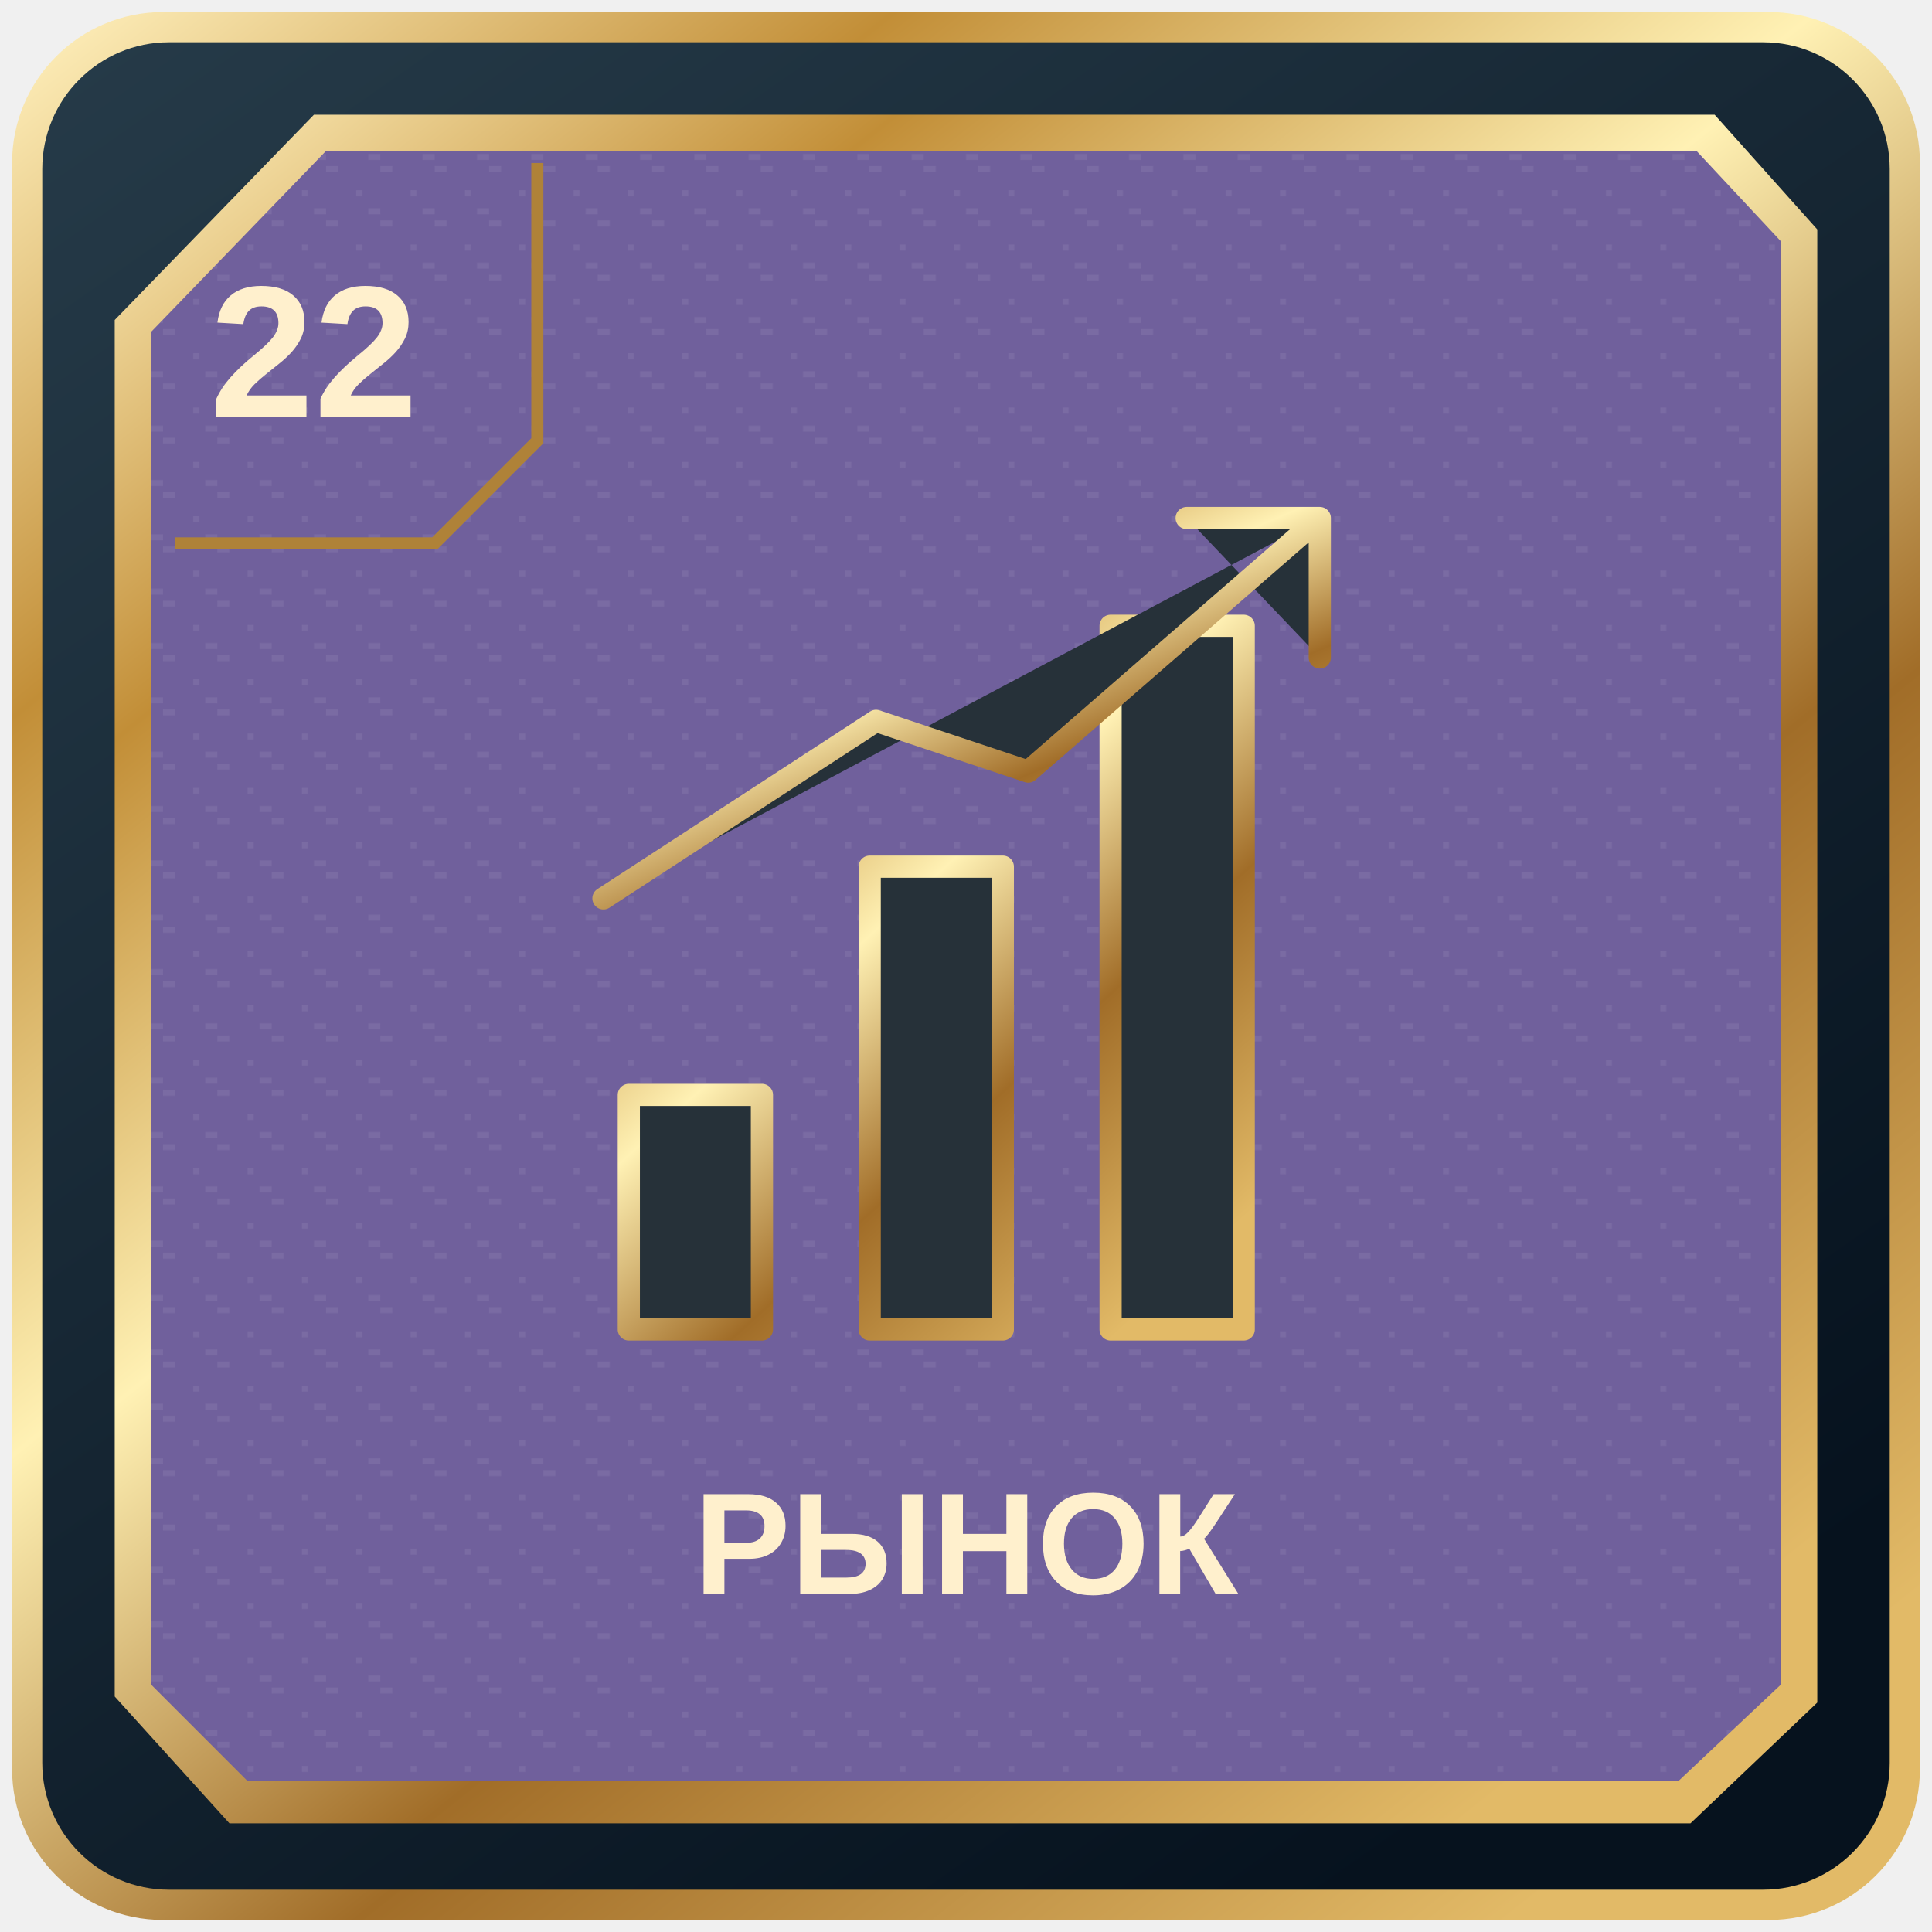
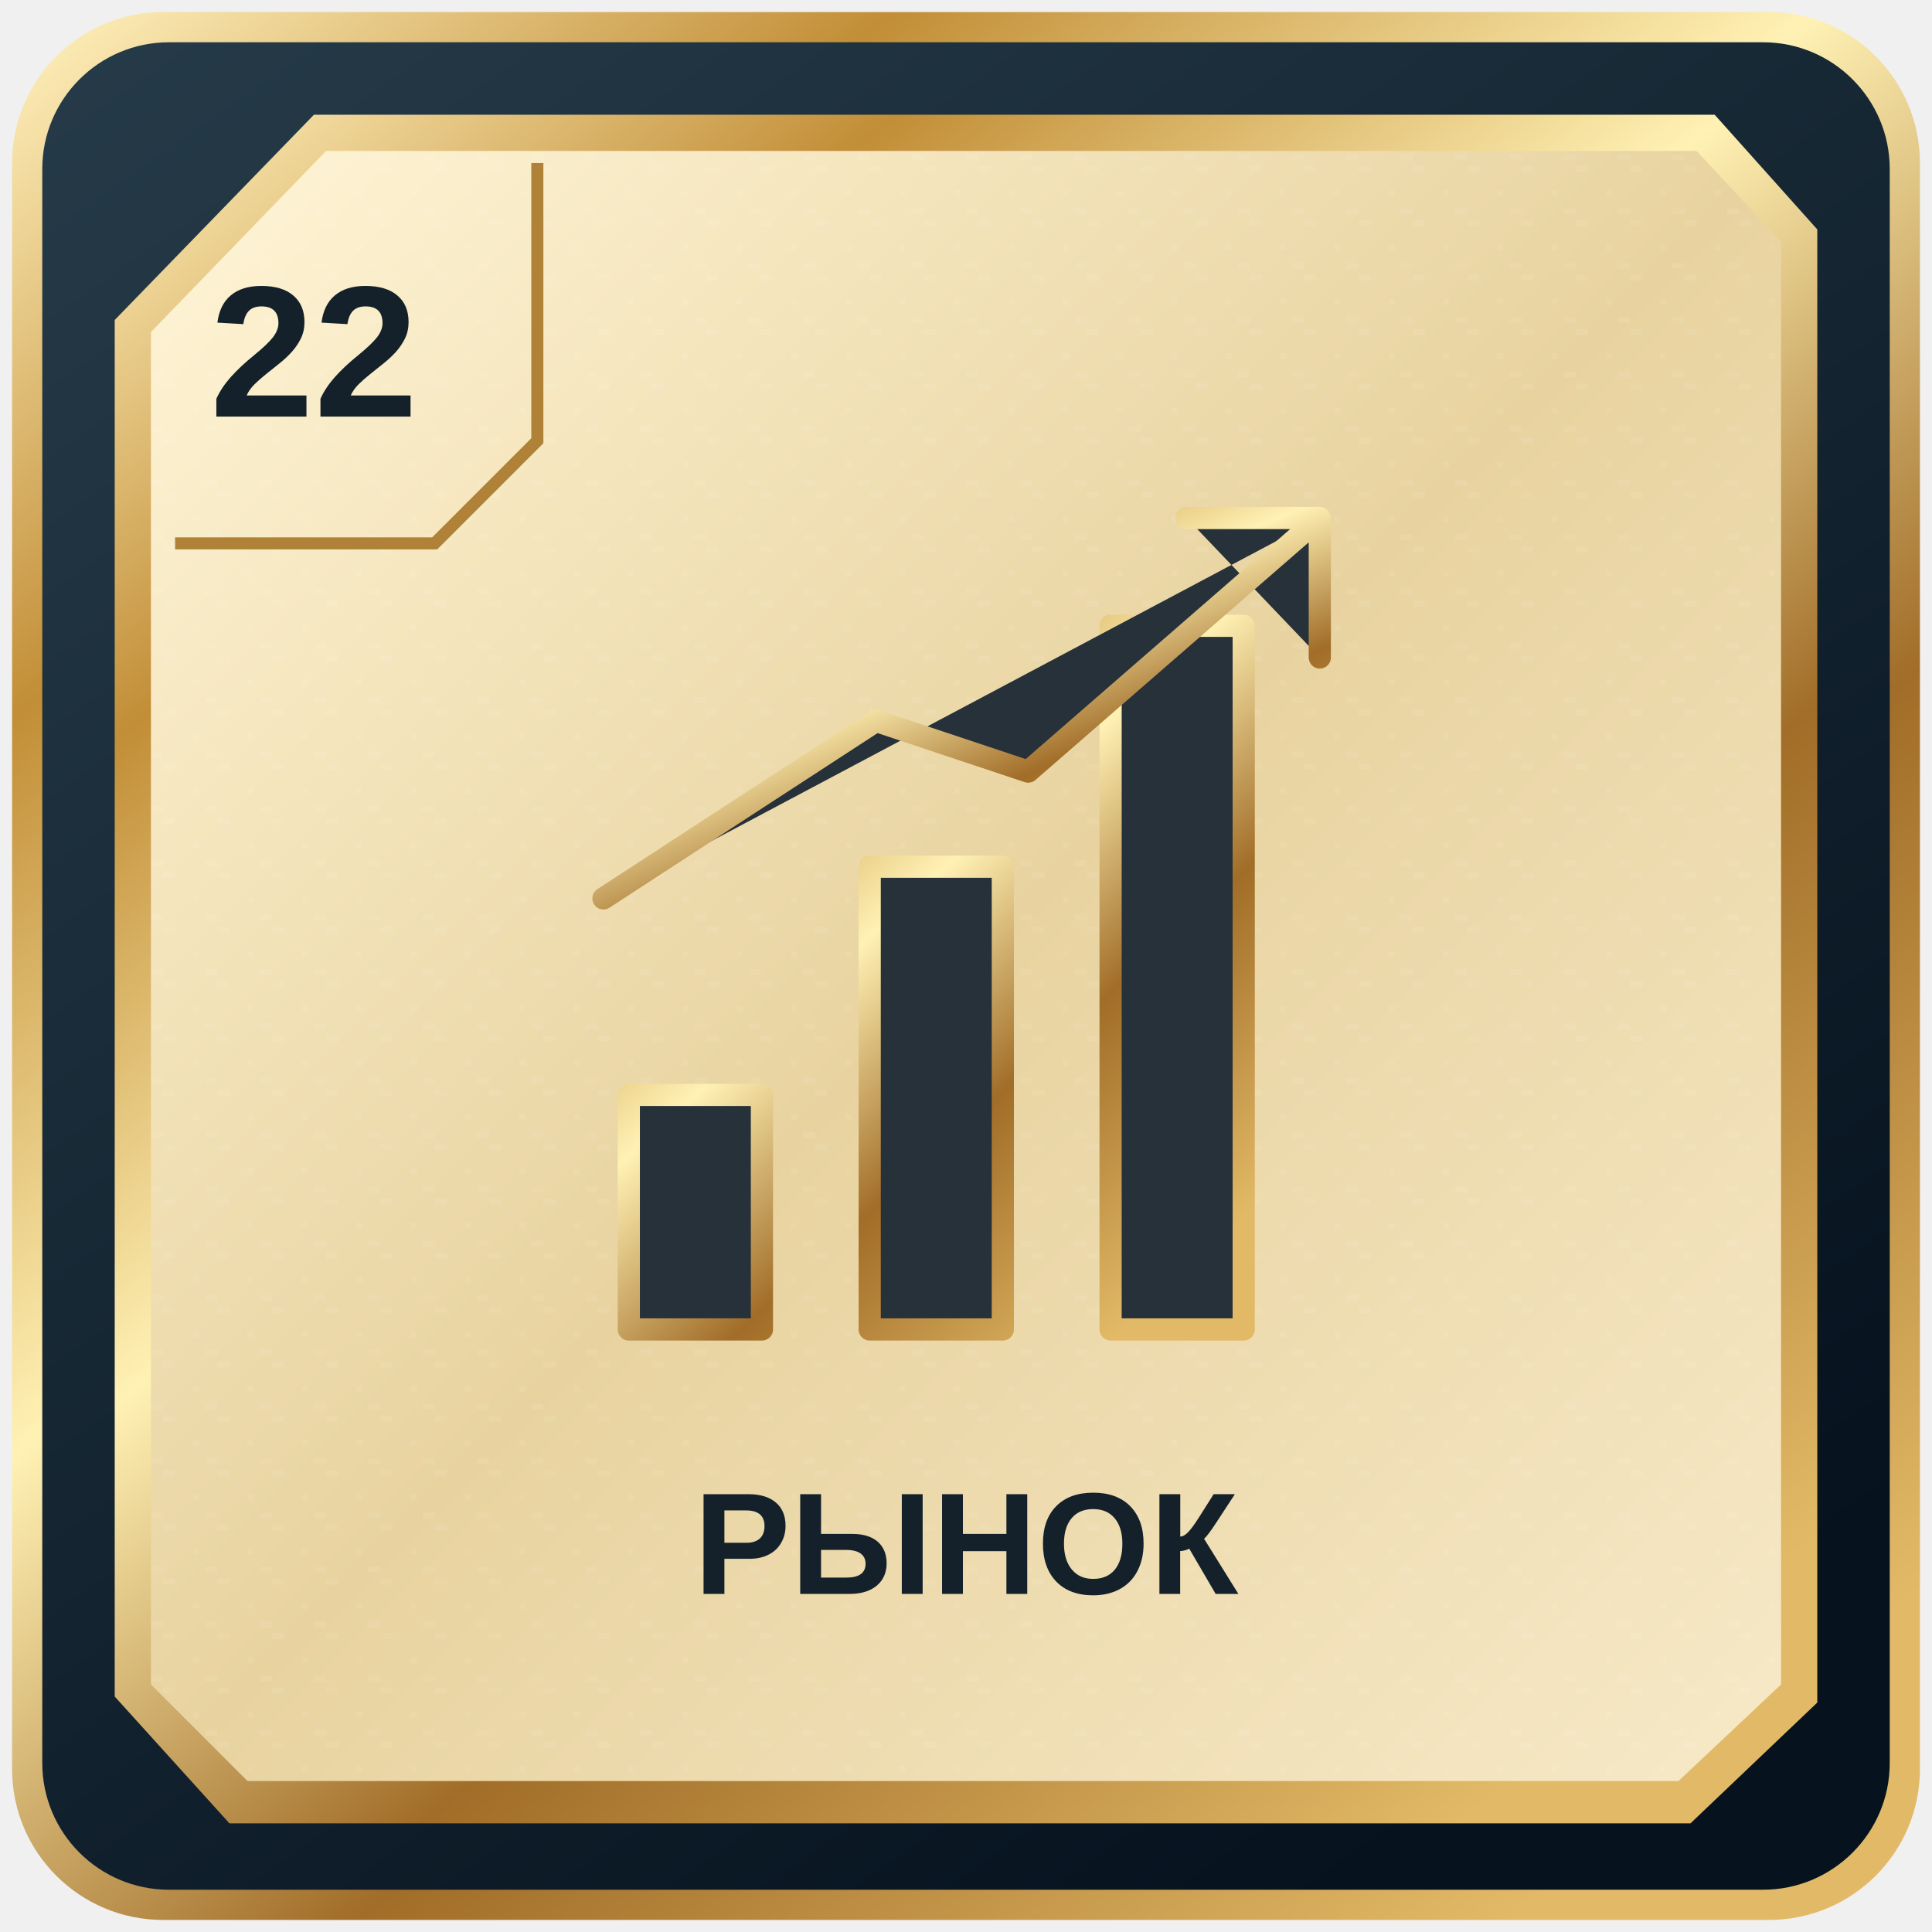
<svg xmlns="http://www.w3.org/2000/svg" viewBox="0 0 320 320" role="img" aria-label="Рынок">
  <defs>
    <linearGradient id="gold" x2="0.8" y2="1">
      <stop stop-color="#fff0bc" />
      <stop offset=".22" stop-color="#c28e37" />
      <stop offset=".46" stop-color="#fff1b4" />
      <stop offset=".7" stop-color="#a16d28" />
      <stop offset="1" stop-color="#e2ba67" />
    </linearGradient>
    <linearGradient id="cream" x2="1" y2="1">
      <stop stop-color="#fff5d7" />
      <stop offset=".5" stop-color="#e8d3a0" />
      <stop offset="1" stop-color="#f7e9c8" />
    </linearGradient>
    <linearGradient id="navy" x2=".7" y2="1">
      <stop stop-color="#263b49" />
      <stop offset="1" stop-color="#06121e" />
    </linearGradient>
    <linearGradient id="glass" x2="1" y2="1">
      <stop stop-color="#d4e9e8" />
      <stop offset=".45" stop-color="#6495ad" />
      <stop offset="1" stop-color="#294453" />
    </linearGradient>
    <pattern id="grain" width="9" height="9" patternUnits="userSpaceOnUse">
      <path d="M0 1h2m3 4h1m1 3h2" stroke="#fff" opacity=".07" />
    </pattern>
  </defs>
  <rect x="2" y="2" width="316" height="316" rx="25" fill="url(#gold)" />
  <rect x="7" y="7" width="306" height="306" rx="21" fill="url(#navy)" />
  <path d="M52 19H284L301 38V282L280 302H38L19 281V53z" fill="url(#gold)" />
-   <path d="M54 25H281L295 40V279L278 295H41L25 279V55z" fill="#70609c" />
+   <path d="M54 25H281L295 40V279L278 295H41L25 279V55z" fill="url(#cream)" />
  <path d="M54 25H281L295 40V279L278 295H41L25 279V55z" fill="url(#grain)" />
  <path d="M29 90H72L89 73V27" fill="none" stroke="#af8238" stroke-width="2" />
-   <text x="52" y="69" text-anchor="middle" font-family="Arial,sans-serif" font-weight="700" font-size="31" fill="#fff0cd">22</text>
+   <text x="52" y="69" text-anchor="middle" font-family="Arial,sans-serif" font-weight="700" font-size="31" fill="#14212b">22</text>
  <g transform="translate(164 153) scale(1.05)">
    <g fill="#263139" stroke="url(#gold)" stroke-width="3.5" stroke-linejoin="round" stroke-linecap="round">
      <path d="M-57 64V27h21v37zm38 0V-9h21v73zm38 0V-47h21V64z" />
      <path d="M-61-4l43-28 24 8 46-40M31-64h21v22" />
    </g>
  </g>
-   <text x="160" y="264" text-anchor="middle" font-family="Arial,sans-serif" font-weight="800" font-size="24" fill="#fff0cd">РЫНОК</text>
+   <text x="160" y="264" text-anchor="middle" font-family="Arial,sans-serif" font-weight="800" font-size="24" fill="#14212b">РЫНОК</text>
</svg>
